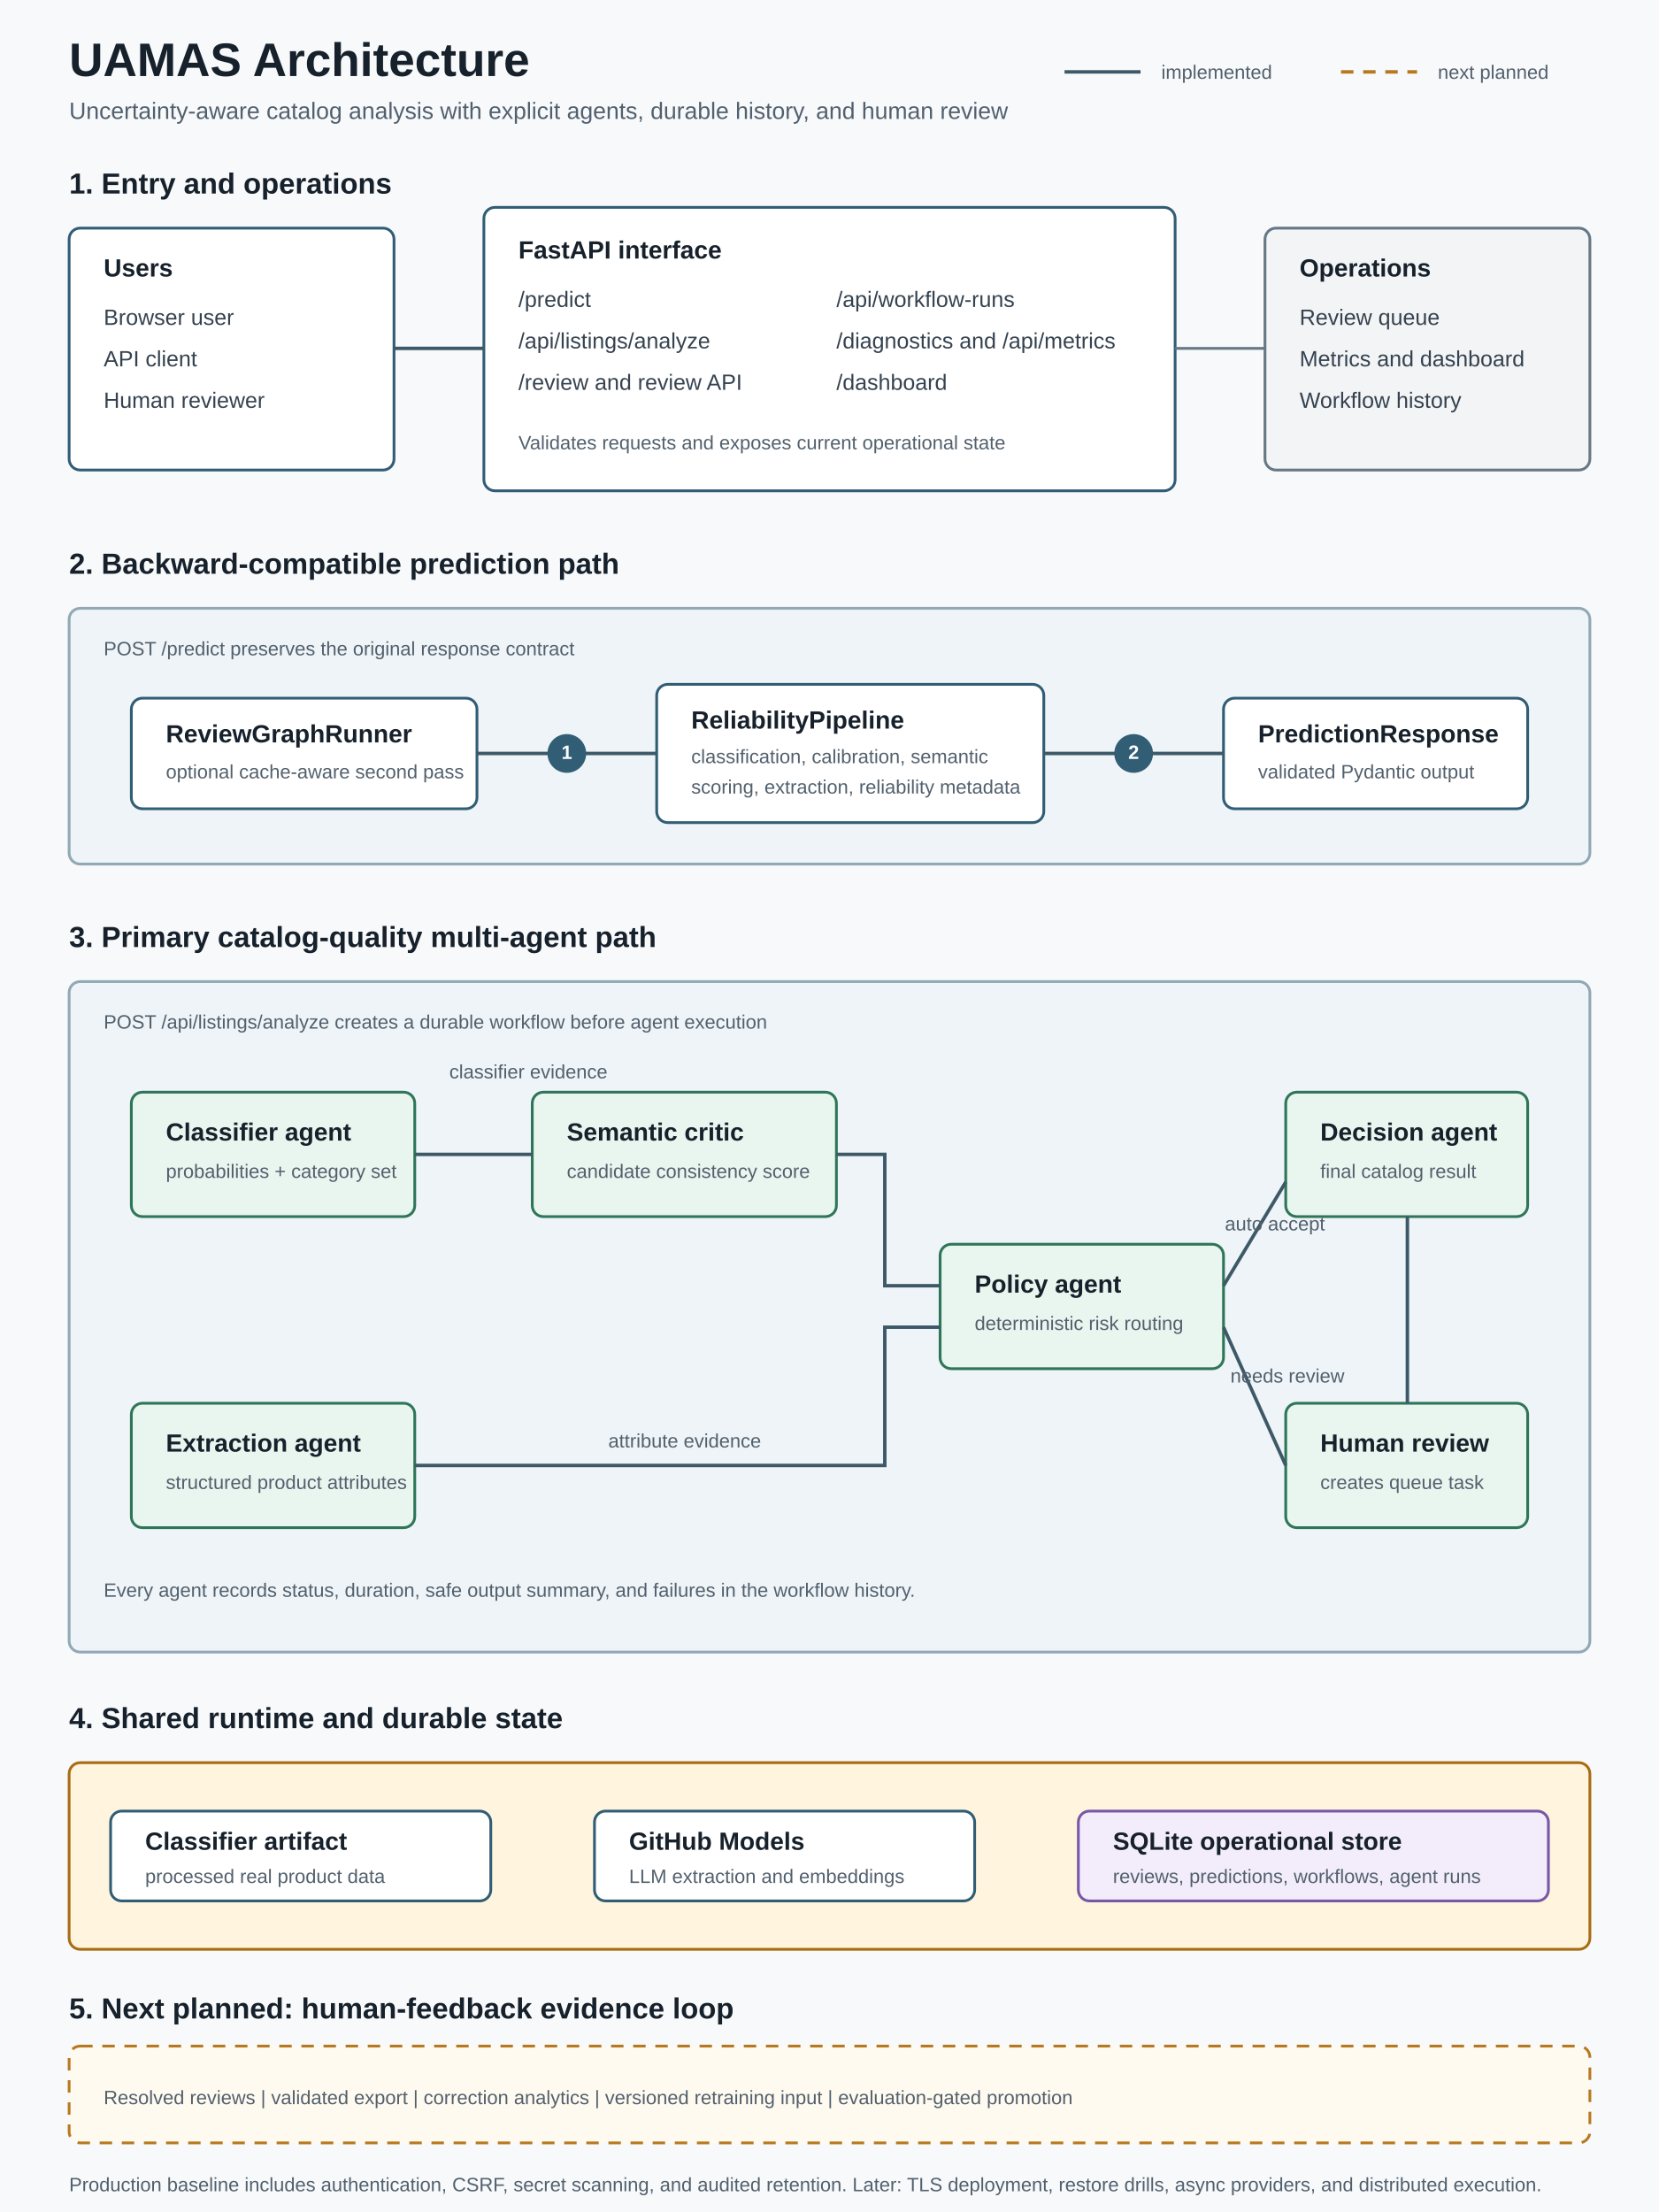
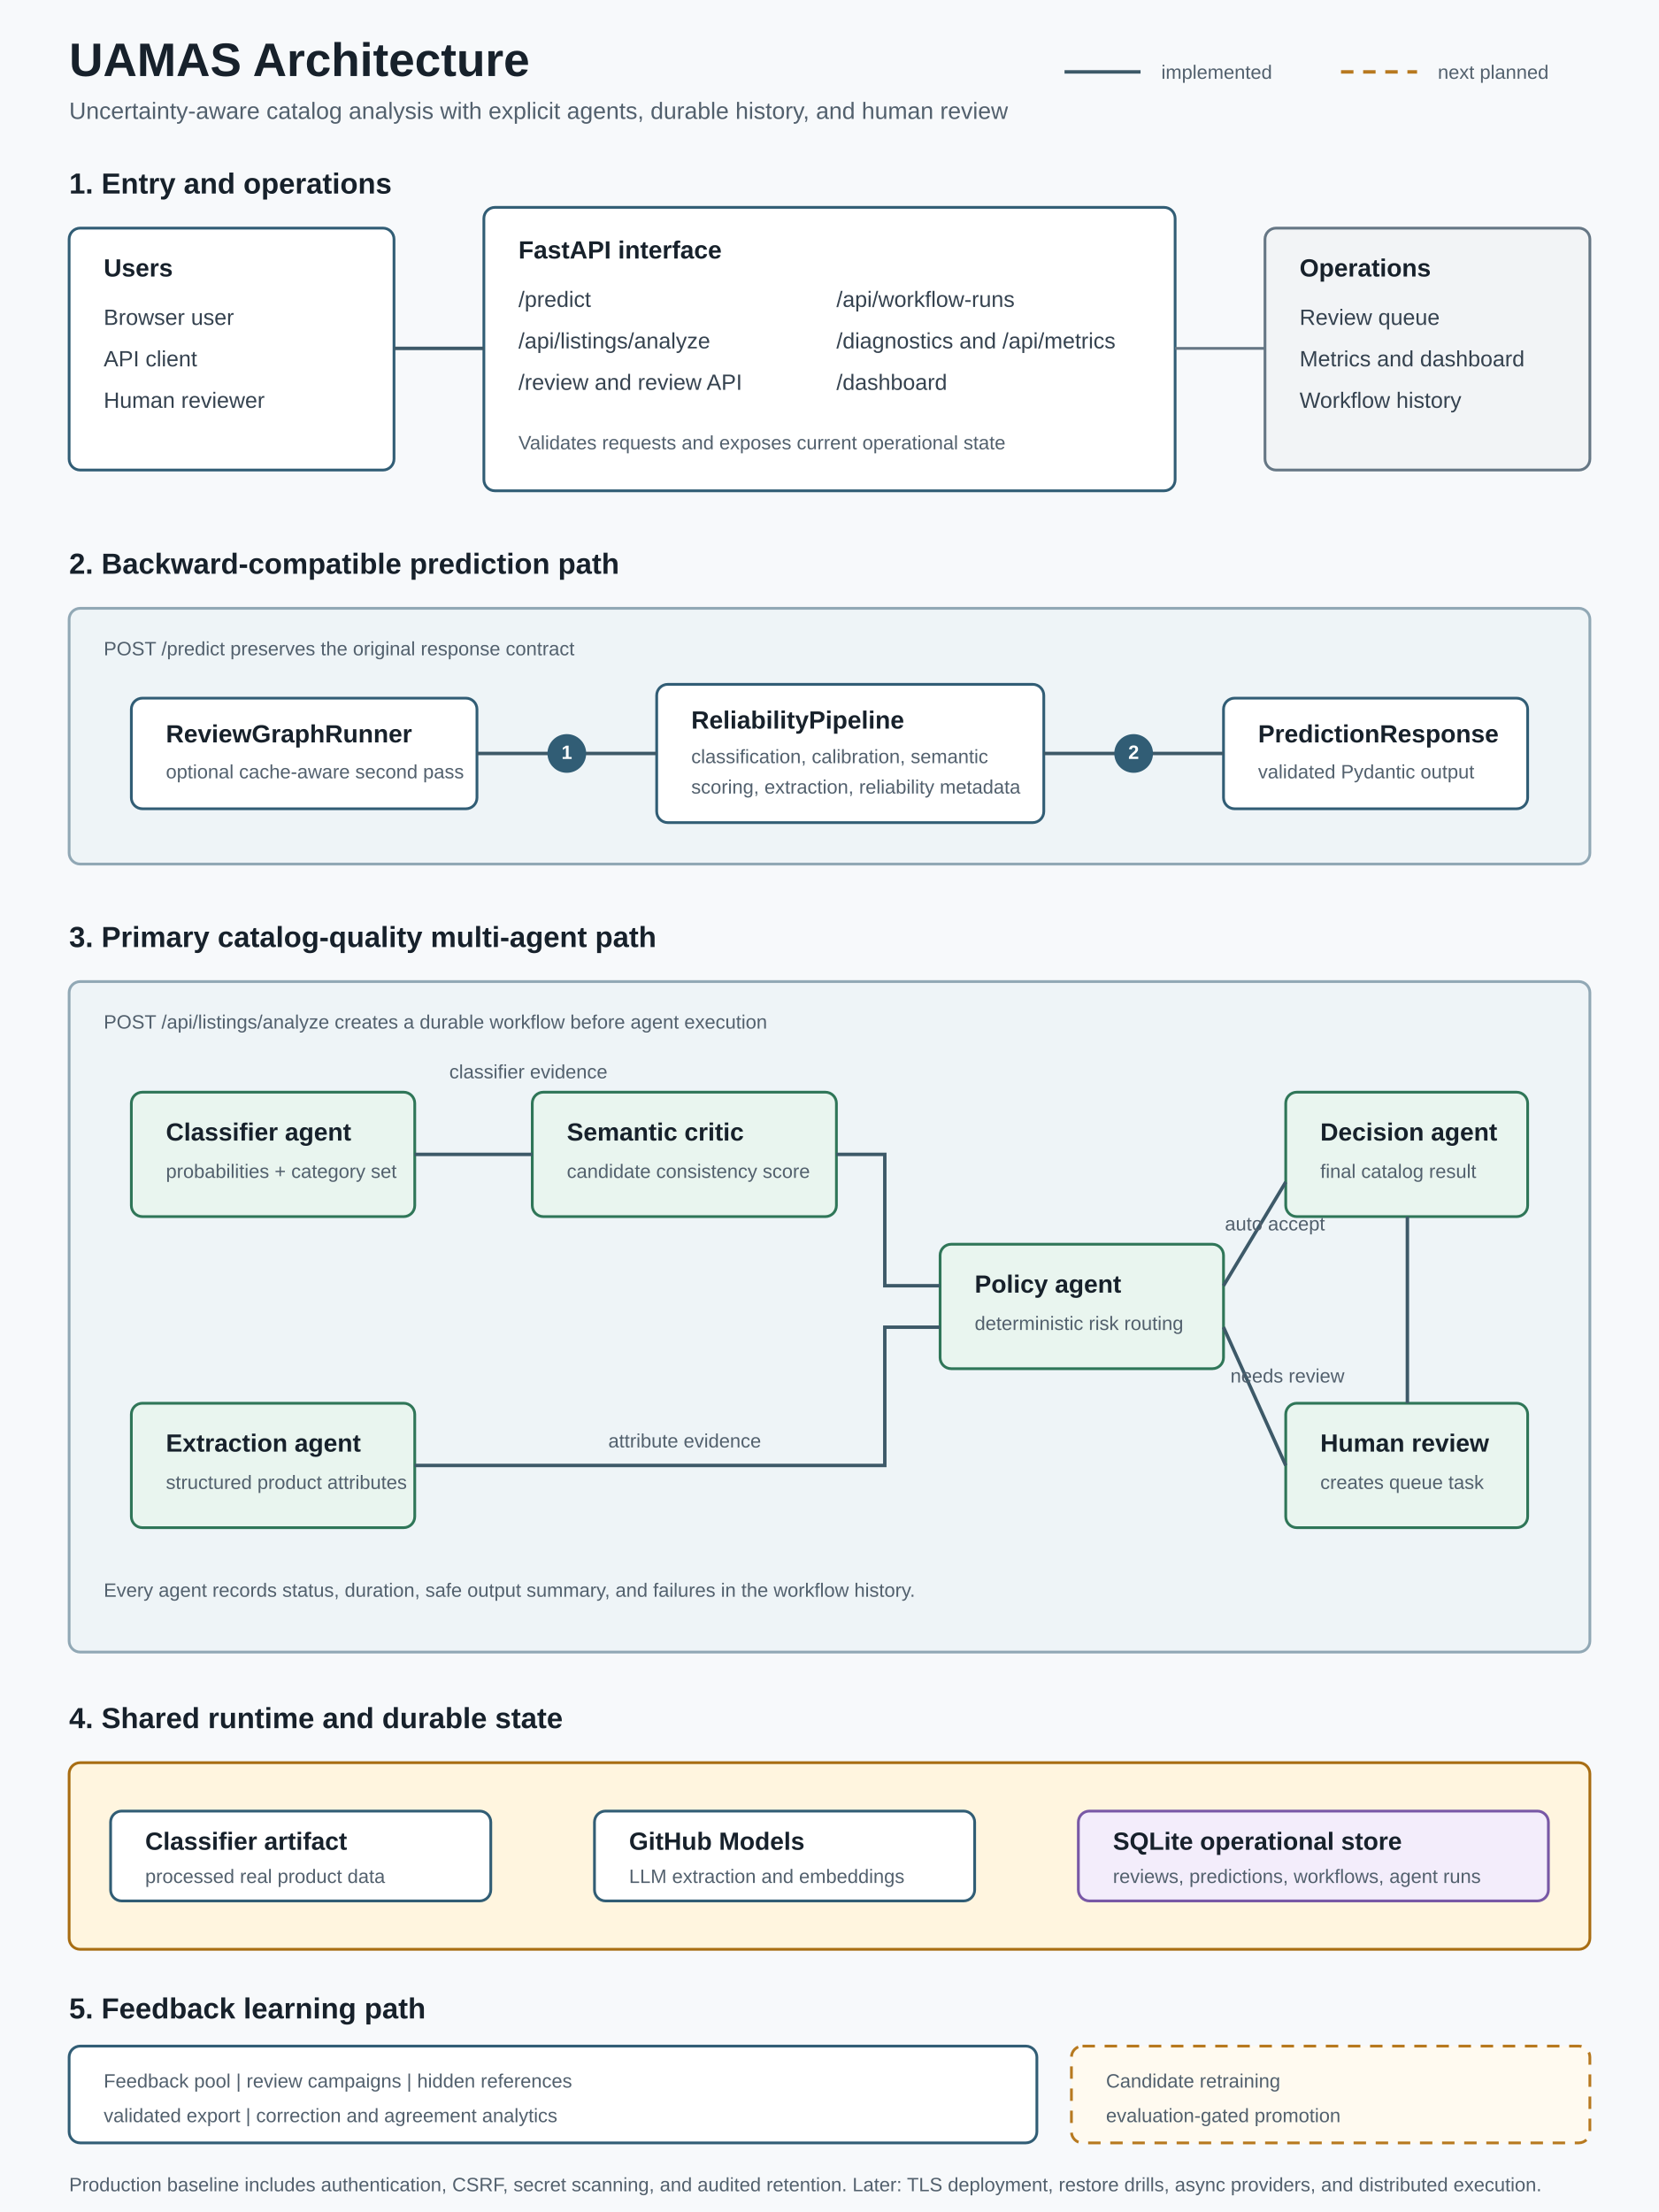
<svg xmlns="http://www.w3.org/2000/svg" width="1200" height="1600" viewBox="0 0 1200 1600" role="img" aria-labelledby="svg-title svg-description">
  <defs>
    <style>
      .canvas { fill: #f7f9fb; }
      .diagram-title { font-family: Arial, sans-serif; font-size: 34px; font-weight: 700; fill: #17212b; }
      .subtitle { font-family: Arial, sans-serif; font-size: 17px; fill: #52606d; }
      .section { font-family: Arial, sans-serif; font-size: 21px; font-weight: 700; fill: #17212b; }
      .heading { font-family: Arial, sans-serif; font-size: 18px; font-weight: 700; fill: #17212b; }
      .body { font-family: Arial, sans-serif; font-size: 16px; fill: #35424f; }
      .note { font-family: Arial, sans-serif; font-size: 14px; fill: #52606d; }
      .implemented { fill: #ffffff; stroke: #315d75; stroke-width: 2; }
      .lane { fill: #eef4f7; stroke: #91a8b5; stroke-width: 2; }
      .agent { fill: #e9f5ef; stroke: #2f7658; stroke-width: 2; }
      .service { fill: #fff5df; stroke: #a86d12; stroke-width: 2; }
      .store { fill: #f3edfb; stroke: #7858a6; stroke-width: 2; }
      .operations { fill: #f2f4f6; stroke: #667785; stroke-width: 2; }
      .planned { fill: #fffaf0; stroke: #b7791f; stroke-width: 2; stroke-dasharray: 9 7; }
      .connection { fill: none; stroke: #3d5968; stroke-width: 2.5; }
      .soft { fill: none; stroke: #667785; stroke-width: 2; }
      .planned-line { fill: none; stroke: #b7791f; stroke-width: 2.5; stroke-dasharray: 9 7; }
      .step { fill: #315d75; }
      .step-text { font-family: Arial, sans-serif; font-size: 14px; font-weight: 700; fill: #ffffff; text-anchor: middle; dominant-baseline: middle; }
    </style>
  </defs>
  <rect class="canvas" x="0" y="0" width="1200" height="1600" />
  <text class="diagram-title" x="50" y="55">UAMAS Architecture</text>
  <text class="subtitle" x="50" y="86">Uncertainty-aware catalog analysis with explicit agents, durable history, and human review</text>
  <line class="connection" x1="770" y1="52" x2="825" y2="52" />
  <text class="note" x="840" y="57">implemented</text>
  <line class="planned-line" x1="970" y1="52" x2="1025" y2="52" />
  <text class="note" x="1040" y="57">next planned</text>
  <text class="section" x="50" y="140">1. Entry and operations</text>
  <rect class="implemented" x="50" y="165" width="235" height="175" rx="8" />
  <text class="heading" x="75" y="200">Users</text>
  <text class="body" x="75" y="235">Browser user</text>
  <text class="body" x="75" y="265">API client</text>
  <text class="body" x="75" y="295">Human reviewer</text>
  <rect class="implemented" x="350" y="150" width="500" height="205" rx="8" />
  <text class="heading" x="375" y="187">FastAPI interface</text>
  <text class="body" x="375" y="222">/predict</text>
  <text class="body" x="375" y="252">/api/listings/analyze</text>
  <text class="body" x="375" y="282">/review and review API</text>
  <text class="body" x="605" y="222">/api/workflow-runs</text>
  <text class="body" x="605" y="252">/diagnostics and /api/metrics</text>
  <text class="body" x="605" y="282">/dashboard</text>
  <text class="note" x="375" y="325">Validates requests and exposes current operational state</text>
  <rect class="operations" x="915" y="165" width="235" height="175" rx="8" />
  <text class="heading" x="940" y="200">Operations</text>
  <text class="body" x="940" y="235">Review queue</text>
  <text class="body" x="940" y="265">Metrics and dashboard</text>
  <text class="body" x="940" y="295">Workflow history</text>
  <line class="connection" x1="285" y1="252" x2="350" y2="252" />
  <line class="soft" x1="850" y1="252" x2="915" y2="252" />
  <text class="section" x="50" y="415">2. Backward-compatible prediction path</text>
  <rect class="lane" x="50" y="440" width="1100" height="185" rx="8" />
  <text class="note" x="75" y="474">POST /predict preserves the original response contract</text>
  <rect class="implemented" x="95" y="505" width="250" height="80" rx="8" />
  <text class="heading" x="120" y="537">ReviewGraphRunner</text>
  <text class="note" x="120" y="563">optional cache-aware second pass</text>
  <rect class="implemented" x="475" y="495" width="280" height="100" rx="8" />
  <text class="heading" x="500" y="527">ReliabilityPipeline</text>
  <text class="note" x="500" y="552">classification, calibration, semantic</text>
  <text class="note" x="500" y="574">scoring, extraction, reliability metadata</text>
  <rect class="implemented" x="885" y="505" width="220" height="80" rx="8" />
  <text class="heading" x="910" y="537">PredictionResponse</text>
  <text class="note" x="910" y="563">validated Pydantic output</text>
  <line class="connection" x1="345" y1="545" x2="475" y2="545" />
  <line class="connection" x1="755" y1="545" x2="885" y2="545" />
  <circle class="step" cx="410" cy="545" r="14" />
  <text class="step-text" x="410" y="545">1</text>
  <circle class="step" cx="820" cy="545" r="14" />
  <text class="step-text" x="820" y="545">2</text>
  <text class="section" x="50" y="685">3. Primary catalog-quality multi-agent path</text>
  <rect class="lane" x="50" y="710" width="1100" height="485" rx="8" />
  <text class="note" x="75" y="744">POST /api/listings/analyze creates a durable workflow before agent execution</text>
  <rect class="agent" x="95" y="790" width="205" height="90" rx="8" />
  <text class="heading" x="120" y="825">Classifier agent</text>
  <text class="note" x="120" y="852">probabilities + category set</text>
  <rect class="agent" x="95" y="1015" width="205" height="90" rx="8" />
  <text class="heading" x="120" y="1050">Extraction agent</text>
  <text class="note" x="120" y="1077">structured product attributes</text>
  <rect class="agent" x="385" y="790" width="220" height="90" rx="8" />
  <text class="heading" x="410" y="825">Semantic critic</text>
  <text class="note" x="410" y="852">candidate consistency score</text>
  <rect class="agent" x="680" y="900" width="205" height="90" rx="8" />
  <text class="heading" x="705" y="935">Policy agent</text>
  <text class="note" x="705" y="962">deterministic risk routing</text>
  <rect class="agent" x="930" y="1015" width="175" height="90" rx="8" />
  <text class="heading" x="955" y="1050">Human review</text>
  <text class="note" x="955" y="1077">creates queue task</text>
  <rect class="agent" x="930" y="790" width="175" height="90" rx="8" />
  <text class="heading" x="955" y="825">Decision agent</text>
  <text class="note" x="955" y="852">final catalog result</text>
  <line class="connection" x1="300" y1="835" x2="385" y2="835" />
  <path class="connection" d="M605 835 L640 835 L640 930 L680 930" />
  <path class="connection" d="M300 1060 L640 1060 L640 960 L680 960" />
  <line class="connection" x1="885" y1="930" x2="930" y2="855" />
  <line class="connection" x1="885" y1="960" x2="930" y2="1060" />
  <line class="connection" x1="1018" y1="1015" x2="1018" y2="880" />
  <text class="note" x="325" y="780">classifier evidence</text>
  <text class="note" x="440" y="1047">attribute evidence</text>
  <text class="note" x="886" y="890">auto accept</text>
  <text class="note" x="890" y="1000">needs review</text>
  <text class="note" x="75" y="1155">Every agent records status, duration, safe output summary, and failures in the workflow history.</text>
  <text class="section" x="50" y="1250">4. Shared runtime and durable state</text>
  <rect class="service" x="50" y="1275" width="1100" height="135" rx="8" />
  <rect class="implemented" x="80" y="1310" width="275" height="65" rx="8" />
  <text class="heading" x="105" y="1338">Classifier artifact</text>
  <text class="note" x="105" y="1362">processed real product data</text>
  <rect class="implemented" x="430" y="1310" width="275" height="65" rx="8" />
  <text class="heading" x="455" y="1338">GitHub Models</text>
  <text class="note" x="455" y="1362">LLM extraction and embeddings</text>
  <rect class="store" x="780" y="1310" width="340" height="65" rx="8" />
  <text class="heading" x="805" y="1338">SQLite operational store</text>
  <text class="note" x="805" y="1362">reviews, predictions, workflows, agent runs</text>
-   <text class="section" x="50" y="1460">5. Next planned: human-feedback evidence loop</text>
-   <rect class="planned" x="50" y="1480" width="1100" height="70" rx="8" />
-   <text class="note" x="75" y="1522">Resolved reviews  |  validated export  |  correction analytics  |  versioned retraining input  |  evaluation-gated promotion</text>
+   <text class="section" x="50" y="1460">5. Feedback learning path</text>
+   <rect class="implemented" x="50" y="1480" width="700" height="70" rx="8" />
+   <text class="note" x="75" y="1510">Feedback pool  |  review campaigns  |  hidden references</text>
+   <text class="note" x="75" y="1535">validated export  |  correction and agreement analytics</text>
+   <rect class="planned" x="775" y="1480" width="375" height="70" rx="8" />
+   <text class="note" x="800" y="1510">Candidate retraining</text>
+   <text class="note" x="800" y="1535">evaluation-gated promotion</text>
  <text class="note" x="50" y="1585">Production baseline includes authentication, CSRF, secret scanning, and audited retention. Later: TLS deployment, restore drills, async providers, and distributed execution.</text>
</svg>
